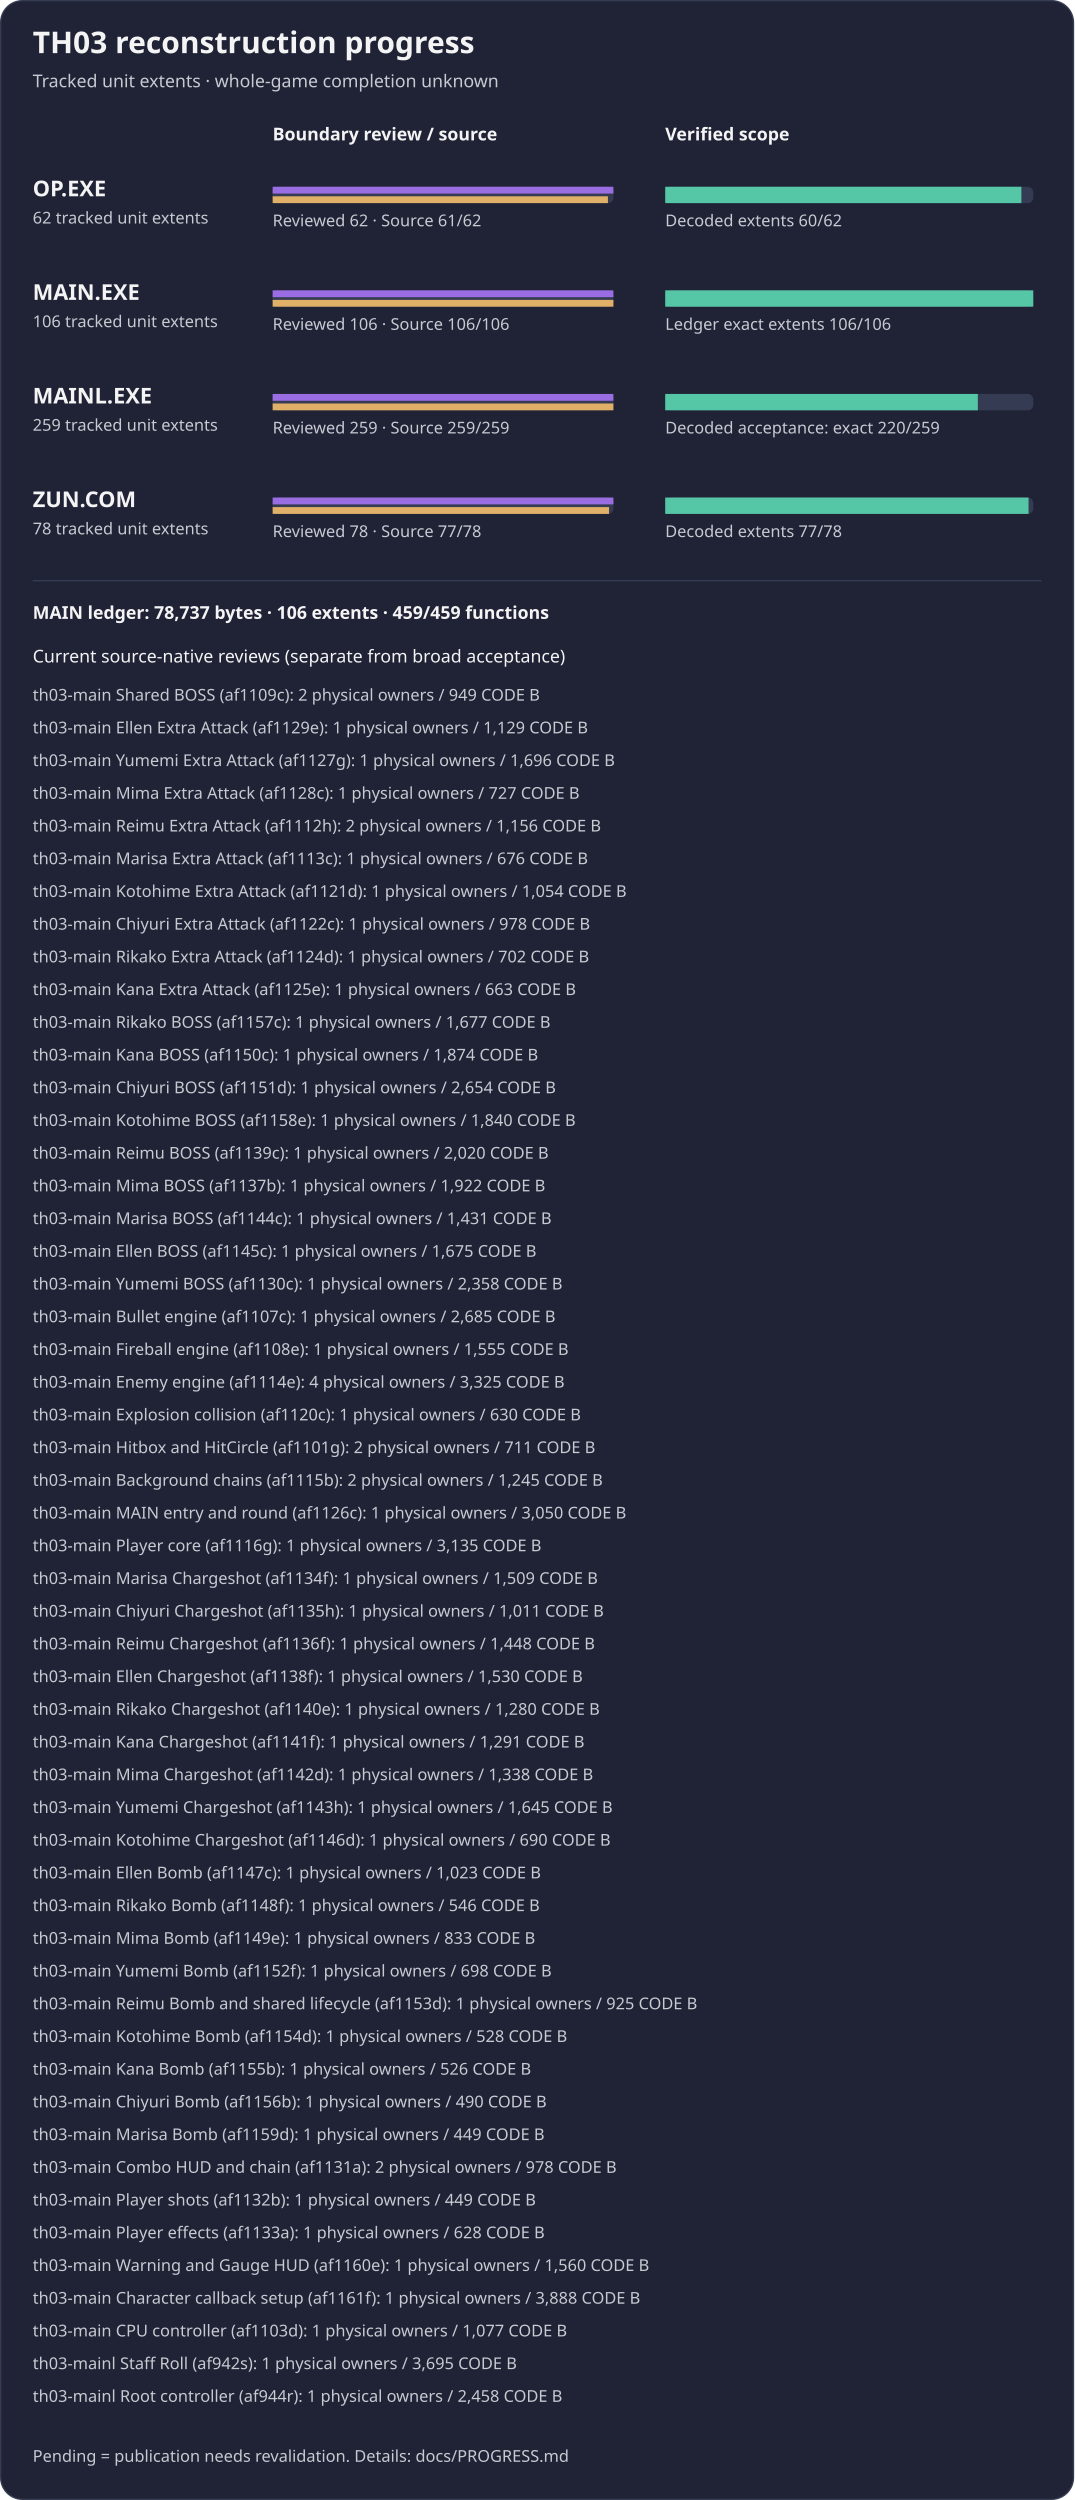
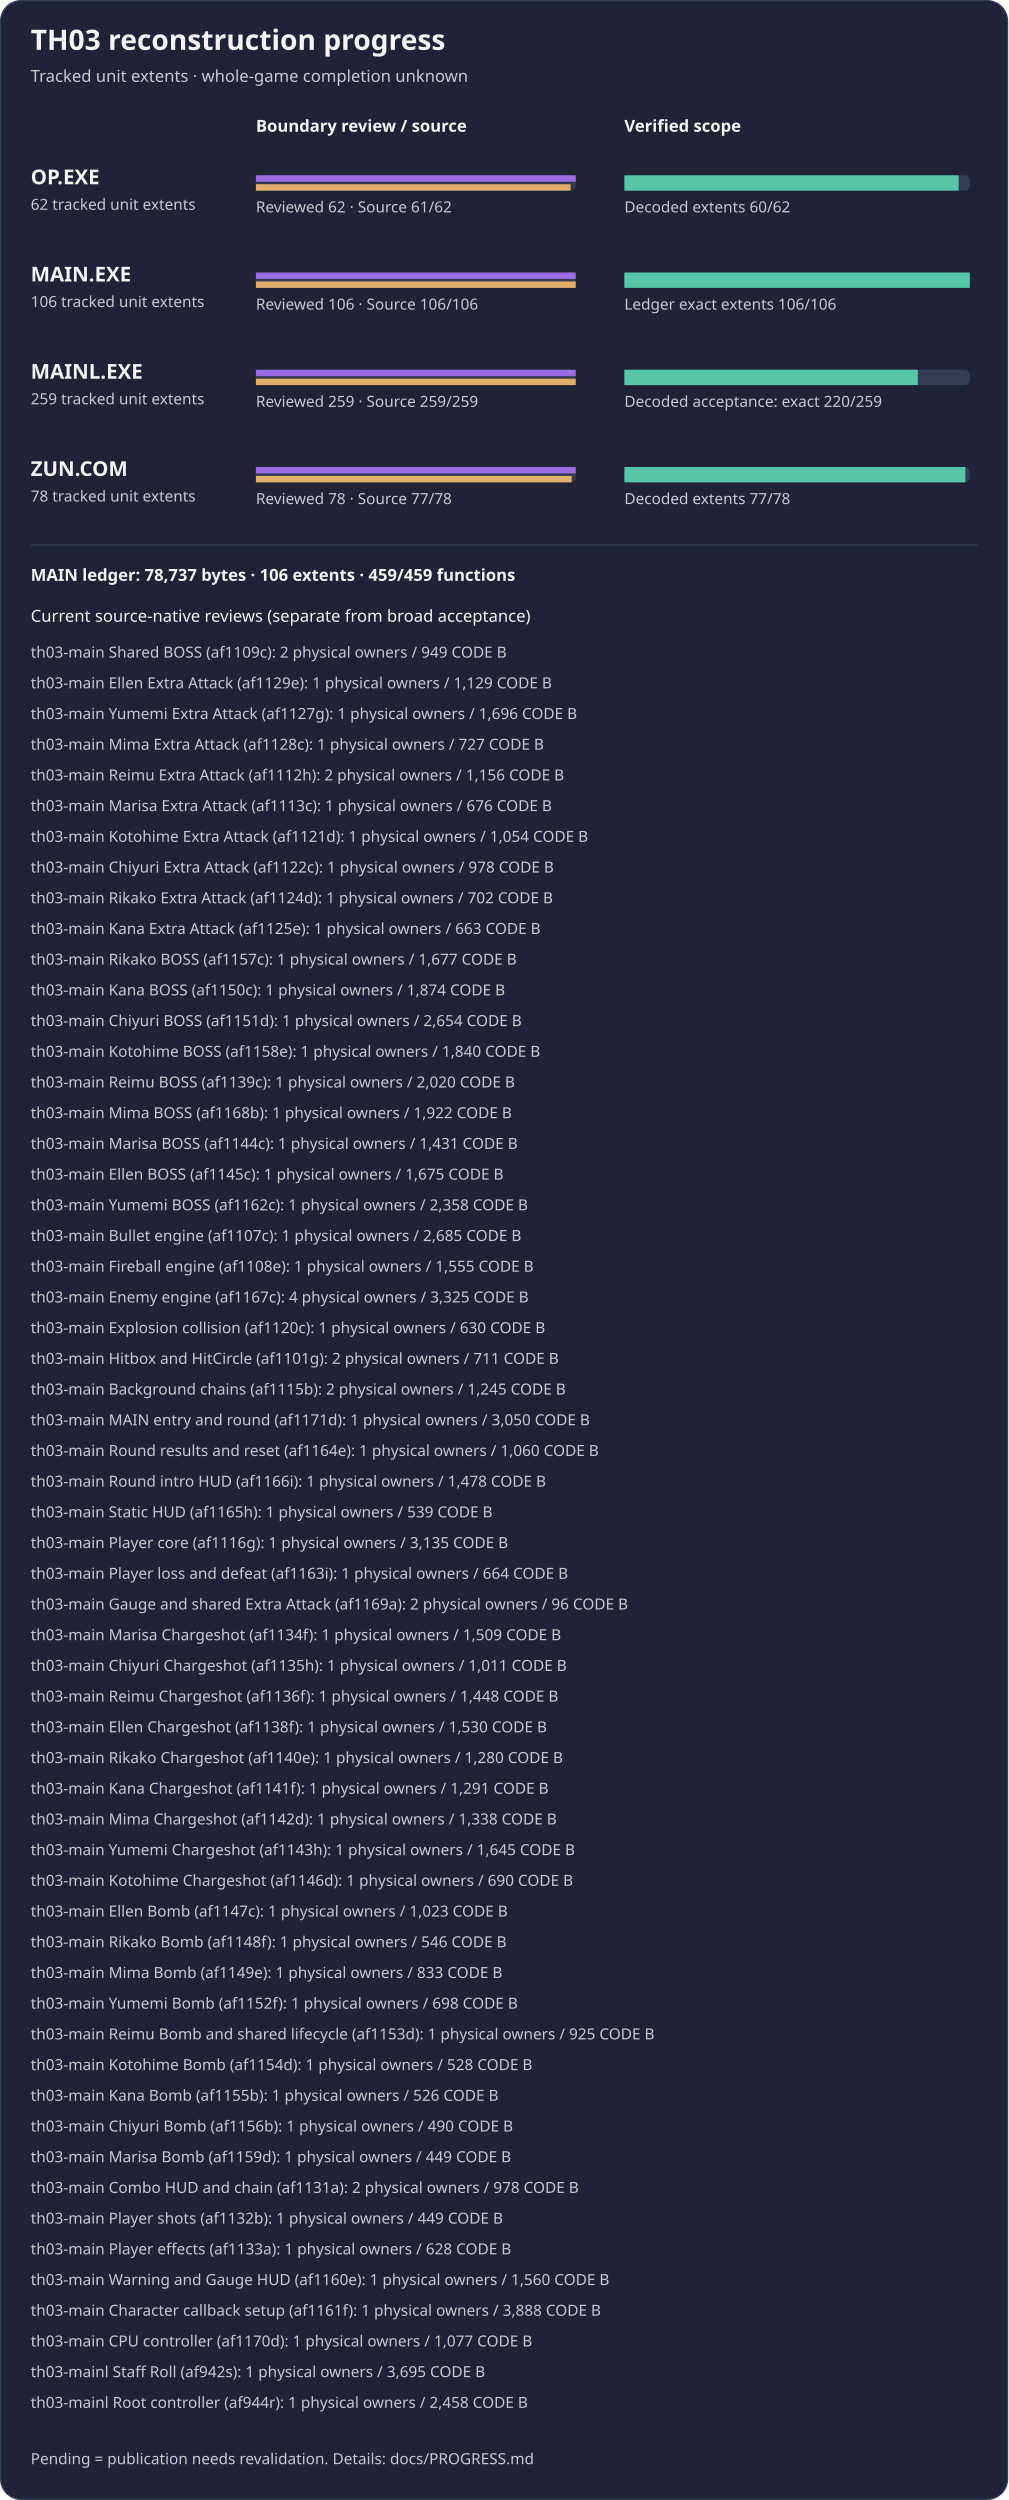
- <svg xmlns="http://www.w3.org/2000/svg" width="788" height="1834" viewBox="0 0 788 1834" role="img" aria-label="TH03 reviewed subset reconstruction progress">
-   <rect x="0.5" y="0.5" width="787" height="1833" rx="16" fill="#1f2335" stroke="#353b52" />
+ <svg xmlns="http://www.w3.org/2000/svg" width="788" height="1954" viewBox="0 0 788 1954" role="img" aria-label="TH03 reviewed subset reconstruction progress">
+   <rect x="0.5" y="0.5" width="787" height="1953" rx="16" fill="#1f2335" stroke="#353b52" />
  <text x="24" y="39" fill="#f4f4f5" font-family="sans-serif" font-size="22" font-weight="600">TH03 reconstruction progress</text>
  <text x="24" y="64" fill="#c8cad2" font-family="sans-serif" font-size="13">Tracked unit extents · whole-game completion unknown</text>
  <text x="200" y="103" fill="#f4f4f5" font-family="sans-serif" font-size="13" font-weight="600">Boundary review / source</text>
  <text x="488" y="103" fill="#f4f4f5" font-family="sans-serif" font-size="13" font-weight="600">Verified scope</text>
  <g aria-label="OP.EXE bars count tracked unit extents, not functions; source-present is not exact">
    <text x="24" y="144" fill="#f4f4f5" font-family="sans-serif" font-size="16" font-weight="600">OP.EXE</text>
    <text x="24" y="164" fill="#c8cad2" font-family="sans-serif" font-size="12">62 tracked unit extents</text>
    <rect x="200" y="137" width="250" height="12" rx="4" fill="#353b52" />
    <rect x="488" y="137" width="270" height="12" rx="4" fill="#353b52" />
    <rect x="200" y="137" width="250.00" height="5" fill="#9b6de3" />
    <rect x="200" y="144" width="245.97" height="5" fill="#e0af68" />
    <rect x="488" y="137" width="261.29" height="12" fill="#55c7a6" />
    <text x="200" y="166" fill="#c8cad2" font-family="sans-serif" font-size="12">Reviewed 62 · Source 61/62</text>
    <text x="488" y="166" fill="#c8cad2" font-family="sans-serif" font-size="12">Decoded extents 60/62</text>
  </g>
  <g aria-label="MAIN.EXE bars count tracked unit extents, not functions; source-present is not exact">
    <text x="24" y="220" fill="#f4f4f5" font-family="sans-serif" font-size="16" font-weight="600">MAIN.EXE</text>
    <text x="24" y="240" fill="#c8cad2" font-family="sans-serif" font-size="12">106 tracked unit extents</text>
    <rect x="200" y="213" width="250" height="12" rx="4" fill="#353b52" />
    <rect x="488" y="213" width="270" height="12" rx="4" fill="#353b52" />
    <rect x="200" y="213" width="250.00" height="5" fill="#9b6de3" />
    <rect x="200" y="220" width="250.00" height="5" fill="#e0af68" />
    <rect x="488" y="213" width="270.00" height="12" fill="#55c7a6" />
    <text x="200" y="242" fill="#c8cad2" font-family="sans-serif" font-size="12">Reviewed 106 · Source 106/106</text>
    <text x="488" y="242" fill="#c8cad2" font-family="sans-serif" font-size="12">Ledger exact extents 106/106</text>
  </g>
  <g aria-label="MAINL bars count tracked unit extents, not functions; source-present is not exact">
    <text x="24" y="296" fill="#f4f4f5" font-family="sans-serif" font-size="16" font-weight="600">MAINL.EXE</text>
    <text x="24" y="316" fill="#c8cad2" font-family="sans-serif" font-size="12">259 tracked unit extents</text>
    <rect x="200" y="289" width="250" height="12" rx="4" fill="#353b52" />
    <rect x="488" y="289" width="270" height="12" rx="4" fill="#353b52" />
    <rect x="200" y="289" width="250.00" height="5" fill="#9b6de3" />
    <rect x="200" y="296" width="250.00" height="5" fill="#e0af68" />
    <rect x="488" y="289" width="229.34" height="12" fill="#55c7a6" />
    <text x="200" y="318" fill="#c8cad2" font-family="sans-serif" font-size="12">Reviewed 259 · Source 259/259</text>
    <text x="488" y="318" fill="#c8cad2" font-family="sans-serif" font-size="12">Decoded acceptance: exact 220/259</text>
  </g>
  <g aria-label="ZUN.COM bars count tracked unit extents, not functions; source-present is not exact">
    <text x="24" y="372" fill="#f4f4f5" font-family="sans-serif" font-size="16" font-weight="600">ZUN.COM</text>
    <text x="24" y="392" fill="#c8cad2" font-family="sans-serif" font-size="12">78 tracked unit extents</text>
    <rect x="200" y="365" width="250" height="12" rx="4" fill="#353b52" />
    <rect x="488" y="365" width="270" height="12" rx="4" fill="#353b52" />
    <rect x="200" y="365" width="250.00" height="5" fill="#9b6de3" />
    <rect x="200" y="372" width="246.79" height="5" fill="#e0af68" />
    <rect x="488" y="365" width="266.54" height="12" fill="#55c7a6" />
    <text x="200" y="394" fill="#c8cad2" font-family="sans-serif" font-size="12">Reviewed 78 · Source 77/78</text>
    <text x="488" y="394" fill="#c8cad2" font-family="sans-serif" font-size="12">Decoded extents 77/78</text>
  </g>
  <path d="M24 426 H764" stroke="#353b52" />
  <text x="24" y="454" fill="#f4f4f5" font-family="sans-serif" font-size="13" font-weight="600">MAIN ledger: 78,737 bytes · 106 extents · 459/459 functions</text>
  <text x="24" y="486" fill="#f4f4f5" font-family="sans-serif" font-size="13">Current source-native reviews (separate from broad acceptance)</text>
  <text x="24" y="514" fill="#c8cad2" font-family="sans-serif" font-size="12">th03-main Shared BOSS (af1109c): 2 physical owners / 949 CODE B</text>
  <text x="24" y="538" fill="#c8cad2" font-family="sans-serif" font-size="12">th03-main Ellen Extra Attack (af1129e): 1 physical owners / 1,129 CODE B</text>
  <text x="24" y="562" fill="#c8cad2" font-family="sans-serif" font-size="12">th03-main Yumemi Extra Attack (af1127g): 1 physical owners / 1,696 CODE B</text>
  <text x="24" y="586" fill="#c8cad2" font-family="sans-serif" font-size="12">th03-main Mima Extra Attack (af1128c): 1 physical owners / 727 CODE B</text>
  <text x="24" y="610" fill="#c8cad2" font-family="sans-serif" font-size="12">th03-main Reimu Extra Attack (af1112h): 2 physical owners / 1,156 CODE B</text>
  <text x="24" y="634" fill="#c8cad2" font-family="sans-serif" font-size="12">th03-main Marisa Extra Attack (af1113c): 1 physical owners / 676 CODE B</text>
  <text x="24" y="658" fill="#c8cad2" font-family="sans-serif" font-size="12">th03-main Kotohime Extra Attack (af1121d): 1 physical owners / 1,054 CODE B</text>
  <text x="24" y="682" fill="#c8cad2" font-family="sans-serif" font-size="12">th03-main Chiyuri Extra Attack (af1122c): 1 physical owners / 978 CODE B</text>
  <text x="24" y="706" fill="#c8cad2" font-family="sans-serif" font-size="12">th03-main Rikako Extra Attack (af1124d): 1 physical owners / 702 CODE B</text>
  <text x="24" y="730" fill="#c8cad2" font-family="sans-serif" font-size="12">th03-main Kana Extra Attack (af1125e): 1 physical owners / 663 CODE B</text>
  <text x="24" y="754" fill="#c8cad2" font-family="sans-serif" font-size="12">th03-main Rikako BOSS (af1157c): 1 physical owners / 1,677 CODE B</text>
  <text x="24" y="778" fill="#c8cad2" font-family="sans-serif" font-size="12">th03-main Kana BOSS (af1150c): 1 physical owners / 1,874 CODE B</text>
  <text x="24" y="802" fill="#c8cad2" font-family="sans-serif" font-size="12">th03-main Chiyuri BOSS (af1151d): 1 physical owners / 2,654 CODE B</text>
  <text x="24" y="826" fill="#c8cad2" font-family="sans-serif" font-size="12">th03-main Kotohime BOSS (af1158e): 1 physical owners / 1,840 CODE B</text>
  <text x="24" y="850" fill="#c8cad2" font-family="sans-serif" font-size="12">th03-main Reimu BOSS (af1139c): 1 physical owners / 2,020 CODE B</text>
-   <text x="24" y="874" fill="#c8cad2" font-family="sans-serif" font-size="12">th03-main Mima BOSS (af1137b): 1 physical owners / 1,922 CODE B</text>
+   <text x="24" y="874" fill="#c8cad2" font-family="sans-serif" font-size="12">th03-main Mima BOSS (af1168b): 1 physical owners / 1,922 CODE B</text>
  <text x="24" y="898" fill="#c8cad2" font-family="sans-serif" font-size="12">th03-main Marisa BOSS (af1144c): 1 physical owners / 1,431 CODE B</text>
  <text x="24" y="922" fill="#c8cad2" font-family="sans-serif" font-size="12">th03-main Ellen BOSS (af1145c): 1 physical owners / 1,675 CODE B</text>
-   <text x="24" y="946" fill="#c8cad2" font-family="sans-serif" font-size="12">th03-main Yumemi BOSS (af1130c): 1 physical owners / 2,358 CODE B</text>
+   <text x="24" y="946" fill="#c8cad2" font-family="sans-serif" font-size="12">th03-main Yumemi BOSS (af1162c): 1 physical owners / 2,358 CODE B</text>
  <text x="24" y="970" fill="#c8cad2" font-family="sans-serif" font-size="12">th03-main Bullet engine (af1107c): 1 physical owners / 2,685 CODE B</text>
  <text x="24" y="994" fill="#c8cad2" font-family="sans-serif" font-size="12">th03-main Fireball engine (af1108e): 1 physical owners / 1,555 CODE B</text>
-   <text x="24" y="1018" fill="#c8cad2" font-family="sans-serif" font-size="12">th03-main Enemy engine (af1114e): 4 physical owners / 3,325 CODE B</text>
+   <text x="24" y="1018" fill="#c8cad2" font-family="sans-serif" font-size="12">th03-main Enemy engine (af1167c): 4 physical owners / 3,325 CODE B</text>
  <text x="24" y="1042" fill="#c8cad2" font-family="sans-serif" font-size="12">th03-main Explosion collision (af1120c): 1 physical owners / 630 CODE B</text>
  <text x="24" y="1066" fill="#c8cad2" font-family="sans-serif" font-size="12">th03-main Hitbox and HitCircle (af1101g): 2 physical owners / 711 CODE B</text>
  <text x="24" y="1090" fill="#c8cad2" font-family="sans-serif" font-size="12">th03-main Background chains (af1115b): 2 physical owners / 1,245 CODE B</text>
-   <text x="24" y="1114" fill="#c8cad2" font-family="sans-serif" font-size="12">th03-main MAIN entry and round (af1126c): 1 physical owners / 3,050 CODE B</text>
-   <text x="24" y="1138" fill="#c8cad2" font-family="sans-serif" font-size="12">th03-main Player core (af1116g): 1 physical owners / 3,135 CODE B</text>
-   <text x="24" y="1162" fill="#c8cad2" font-family="sans-serif" font-size="12">th03-main Marisa Chargeshot (af1134f): 1 physical owners / 1,509 CODE B</text>
-   <text x="24" y="1186" fill="#c8cad2" font-family="sans-serif" font-size="12">th03-main Chiyuri Chargeshot (af1135h): 1 physical owners / 1,011 CODE B</text>
-   <text x="24" y="1210" fill="#c8cad2" font-family="sans-serif" font-size="12">th03-main Reimu Chargeshot (af1136f): 1 physical owners / 1,448 CODE B</text>
-   <text x="24" y="1234" fill="#c8cad2" font-family="sans-serif" font-size="12">th03-main Ellen Chargeshot (af1138f): 1 physical owners / 1,530 CODE B</text>
-   <text x="24" y="1258" fill="#c8cad2" font-family="sans-serif" font-size="12">th03-main Rikako Chargeshot (af1140e): 1 physical owners / 1,280 CODE B</text>
-   <text x="24" y="1282" fill="#c8cad2" font-family="sans-serif" font-size="12">th03-main Kana Chargeshot (af1141f): 1 physical owners / 1,291 CODE B</text>
-   <text x="24" y="1306" fill="#c8cad2" font-family="sans-serif" font-size="12">th03-main Mima Chargeshot (af1142d): 1 physical owners / 1,338 CODE B</text>
-   <text x="24" y="1330" fill="#c8cad2" font-family="sans-serif" font-size="12">th03-main Yumemi Chargeshot (af1143h): 1 physical owners / 1,645 CODE B</text>
-   <text x="24" y="1354" fill="#c8cad2" font-family="sans-serif" font-size="12">th03-main Kotohime Chargeshot (af1146d): 1 physical owners / 690 CODE B</text>
-   <text x="24" y="1378" fill="#c8cad2" font-family="sans-serif" font-size="12">th03-main Ellen Bomb (af1147c): 1 physical owners / 1,023 CODE B</text>
-   <text x="24" y="1402" fill="#c8cad2" font-family="sans-serif" font-size="12">th03-main Rikako Bomb (af1148f): 1 physical owners / 546 CODE B</text>
-   <text x="24" y="1426" fill="#c8cad2" font-family="sans-serif" font-size="12">th03-main Mima Bomb (af1149e): 1 physical owners / 833 CODE B</text>
-   <text x="24" y="1450" fill="#c8cad2" font-family="sans-serif" font-size="12">th03-main Yumemi Bomb (af1152f): 1 physical owners / 698 CODE B</text>
-   <text x="24" y="1474" fill="#c8cad2" font-family="sans-serif" font-size="12">th03-main Reimu Bomb and shared lifecycle (af1153d): 1 physical owners / 925 CODE B</text>
-   <text x="24" y="1498" fill="#c8cad2" font-family="sans-serif" font-size="12">th03-main Kotohime Bomb (af1154d): 1 physical owners / 528 CODE B</text>
-   <text x="24" y="1522" fill="#c8cad2" font-family="sans-serif" font-size="12">th03-main Kana Bomb (af1155b): 1 physical owners / 526 CODE B</text>
-   <text x="24" y="1546" fill="#c8cad2" font-family="sans-serif" font-size="12">th03-main Chiyuri Bomb (af1156b): 1 physical owners / 490 CODE B</text>
-   <text x="24" y="1570" fill="#c8cad2" font-family="sans-serif" font-size="12">th03-main Marisa Bomb (af1159d): 1 physical owners / 449 CODE B</text>
-   <text x="24" y="1594" fill="#c8cad2" font-family="sans-serif" font-size="12">th03-main Combo HUD and chain (af1131a): 2 physical owners / 978 CODE B</text>
-   <text x="24" y="1618" fill="#c8cad2" font-family="sans-serif" font-size="12">th03-main Player shots (af1132b): 1 physical owners / 449 CODE B</text>
-   <text x="24" y="1642" fill="#c8cad2" font-family="sans-serif" font-size="12">th03-main Player effects (af1133a): 1 physical owners / 628 CODE B</text>
-   <text x="24" y="1666" fill="#c8cad2" font-family="sans-serif" font-size="12">th03-main Warning and Gauge HUD (af1160e): 1 physical owners / 1,560 CODE B</text>
-   <text x="24" y="1690" fill="#c8cad2" font-family="sans-serif" font-size="12">th03-main Character callback setup (af1161f): 1 physical owners / 3,888 CODE B</text>
-   <text x="24" y="1714" fill="#c8cad2" font-family="sans-serif" font-size="12">th03-main CPU controller (af1103d): 1 physical owners / 1,077 CODE B</text>
-   <text x="24" y="1738" fill="#c8cad2" font-family="sans-serif" font-size="12">th03-mainl Staff Roll (af942s): 1 physical owners / 3,695 CODE B</text>
-   <text x="24" y="1762" fill="#c8cad2" font-family="sans-serif" font-size="12">th03-mainl Root controller (af944r): 1 physical owners / 2,458 CODE B</text>
-   <text x="24" y="1806" fill="#c8cad2" font-family="sans-serif" font-size="12">Pending = publication needs revalidation. Details: docs/PROGRESS.md</text>
+   <text x="24" y="1114" fill="#c8cad2" font-family="sans-serif" font-size="12">th03-main MAIN entry and round (af1171d): 1 physical owners / 3,050 CODE B</text>
+   <text x="24" y="1138" fill="#c8cad2" font-family="sans-serif" font-size="12">th03-main Round results and reset (af1164e): 1 physical owners / 1,060 CODE B</text>
+   <text x="24" y="1162" fill="#c8cad2" font-family="sans-serif" font-size="12">th03-main Round intro HUD (af1166i): 1 physical owners / 1,478 CODE B</text>
+   <text x="24" y="1186" fill="#c8cad2" font-family="sans-serif" font-size="12">th03-main Static HUD (af1165h): 1 physical owners / 539 CODE B</text>
+   <text x="24" y="1210" fill="#c8cad2" font-family="sans-serif" font-size="12">th03-main Player core (af1116g): 1 physical owners / 3,135 CODE B</text>
+   <text x="24" y="1234" fill="#c8cad2" font-family="sans-serif" font-size="12">th03-main Player loss and defeat (af1163i): 1 physical owners / 664 CODE B</text>
+   <text x="24" y="1258" fill="#c8cad2" font-family="sans-serif" font-size="12">th03-main Gauge and shared Extra Attack (af1169a): 2 physical owners / 96 CODE B</text>
+   <text x="24" y="1282" fill="#c8cad2" font-family="sans-serif" font-size="12">th03-main Marisa Chargeshot (af1134f): 1 physical owners / 1,509 CODE B</text>
+   <text x="24" y="1306" fill="#c8cad2" font-family="sans-serif" font-size="12">th03-main Chiyuri Chargeshot (af1135h): 1 physical owners / 1,011 CODE B</text>
+   <text x="24" y="1330" fill="#c8cad2" font-family="sans-serif" font-size="12">th03-main Reimu Chargeshot (af1136f): 1 physical owners / 1,448 CODE B</text>
+   <text x="24" y="1354" fill="#c8cad2" font-family="sans-serif" font-size="12">th03-main Ellen Chargeshot (af1138f): 1 physical owners / 1,530 CODE B</text>
+   <text x="24" y="1378" fill="#c8cad2" font-family="sans-serif" font-size="12">th03-main Rikako Chargeshot (af1140e): 1 physical owners / 1,280 CODE B</text>
+   <text x="24" y="1402" fill="#c8cad2" font-family="sans-serif" font-size="12">th03-main Kana Chargeshot (af1141f): 1 physical owners / 1,291 CODE B</text>
+   <text x="24" y="1426" fill="#c8cad2" font-family="sans-serif" font-size="12">th03-main Mima Chargeshot (af1142d): 1 physical owners / 1,338 CODE B</text>
+   <text x="24" y="1450" fill="#c8cad2" font-family="sans-serif" font-size="12">th03-main Yumemi Chargeshot (af1143h): 1 physical owners / 1,645 CODE B</text>
+   <text x="24" y="1474" fill="#c8cad2" font-family="sans-serif" font-size="12">th03-main Kotohime Chargeshot (af1146d): 1 physical owners / 690 CODE B</text>
+   <text x="24" y="1498" fill="#c8cad2" font-family="sans-serif" font-size="12">th03-main Ellen Bomb (af1147c): 1 physical owners / 1,023 CODE B</text>
+   <text x="24" y="1522" fill="#c8cad2" font-family="sans-serif" font-size="12">th03-main Rikako Bomb (af1148f): 1 physical owners / 546 CODE B</text>
+   <text x="24" y="1546" fill="#c8cad2" font-family="sans-serif" font-size="12">th03-main Mima Bomb (af1149e): 1 physical owners / 833 CODE B</text>
+   <text x="24" y="1570" fill="#c8cad2" font-family="sans-serif" font-size="12">th03-main Yumemi Bomb (af1152f): 1 physical owners / 698 CODE B</text>
+   <text x="24" y="1594" fill="#c8cad2" font-family="sans-serif" font-size="12">th03-main Reimu Bomb and shared lifecycle (af1153d): 1 physical owners / 925 CODE B</text>
+   <text x="24" y="1618" fill="#c8cad2" font-family="sans-serif" font-size="12">th03-main Kotohime Bomb (af1154d): 1 physical owners / 528 CODE B</text>
+   <text x="24" y="1642" fill="#c8cad2" font-family="sans-serif" font-size="12">th03-main Kana Bomb (af1155b): 1 physical owners / 526 CODE B</text>
+   <text x="24" y="1666" fill="#c8cad2" font-family="sans-serif" font-size="12">th03-main Chiyuri Bomb (af1156b): 1 physical owners / 490 CODE B</text>
+   <text x="24" y="1690" fill="#c8cad2" font-family="sans-serif" font-size="12">th03-main Marisa Bomb (af1159d): 1 physical owners / 449 CODE B</text>
+   <text x="24" y="1714" fill="#c8cad2" font-family="sans-serif" font-size="12">th03-main Combo HUD and chain (af1131a): 2 physical owners / 978 CODE B</text>
+   <text x="24" y="1738" fill="#c8cad2" font-family="sans-serif" font-size="12">th03-main Player shots (af1132b): 1 physical owners / 449 CODE B</text>
+   <text x="24" y="1762" fill="#c8cad2" font-family="sans-serif" font-size="12">th03-main Player effects (af1133a): 1 physical owners / 628 CODE B</text>
+   <text x="24" y="1786" fill="#c8cad2" font-family="sans-serif" font-size="12">th03-main Warning and Gauge HUD (af1160e): 1 physical owners / 1,560 CODE B</text>
+   <text x="24" y="1810" fill="#c8cad2" font-family="sans-serif" font-size="12">th03-main Character callback setup (af1161f): 1 physical owners / 3,888 CODE B</text>
+   <text x="24" y="1834" fill="#c8cad2" font-family="sans-serif" font-size="12">th03-main CPU controller (af1170d): 1 physical owners / 1,077 CODE B</text>
+   <text x="24" y="1858" fill="#c8cad2" font-family="sans-serif" font-size="12">th03-mainl Staff Roll (af942s): 1 physical owners / 3,695 CODE B</text>
+   <text x="24" y="1882" fill="#c8cad2" font-family="sans-serif" font-size="12">th03-mainl Root controller (af944r): 1 physical owners / 2,458 CODE B</text>
+   <text x="24" y="1926" fill="#c8cad2" font-family="sans-serif" font-size="12">Pending = publication needs revalidation. Details: docs/PROGRESS.md</text>
</svg>
